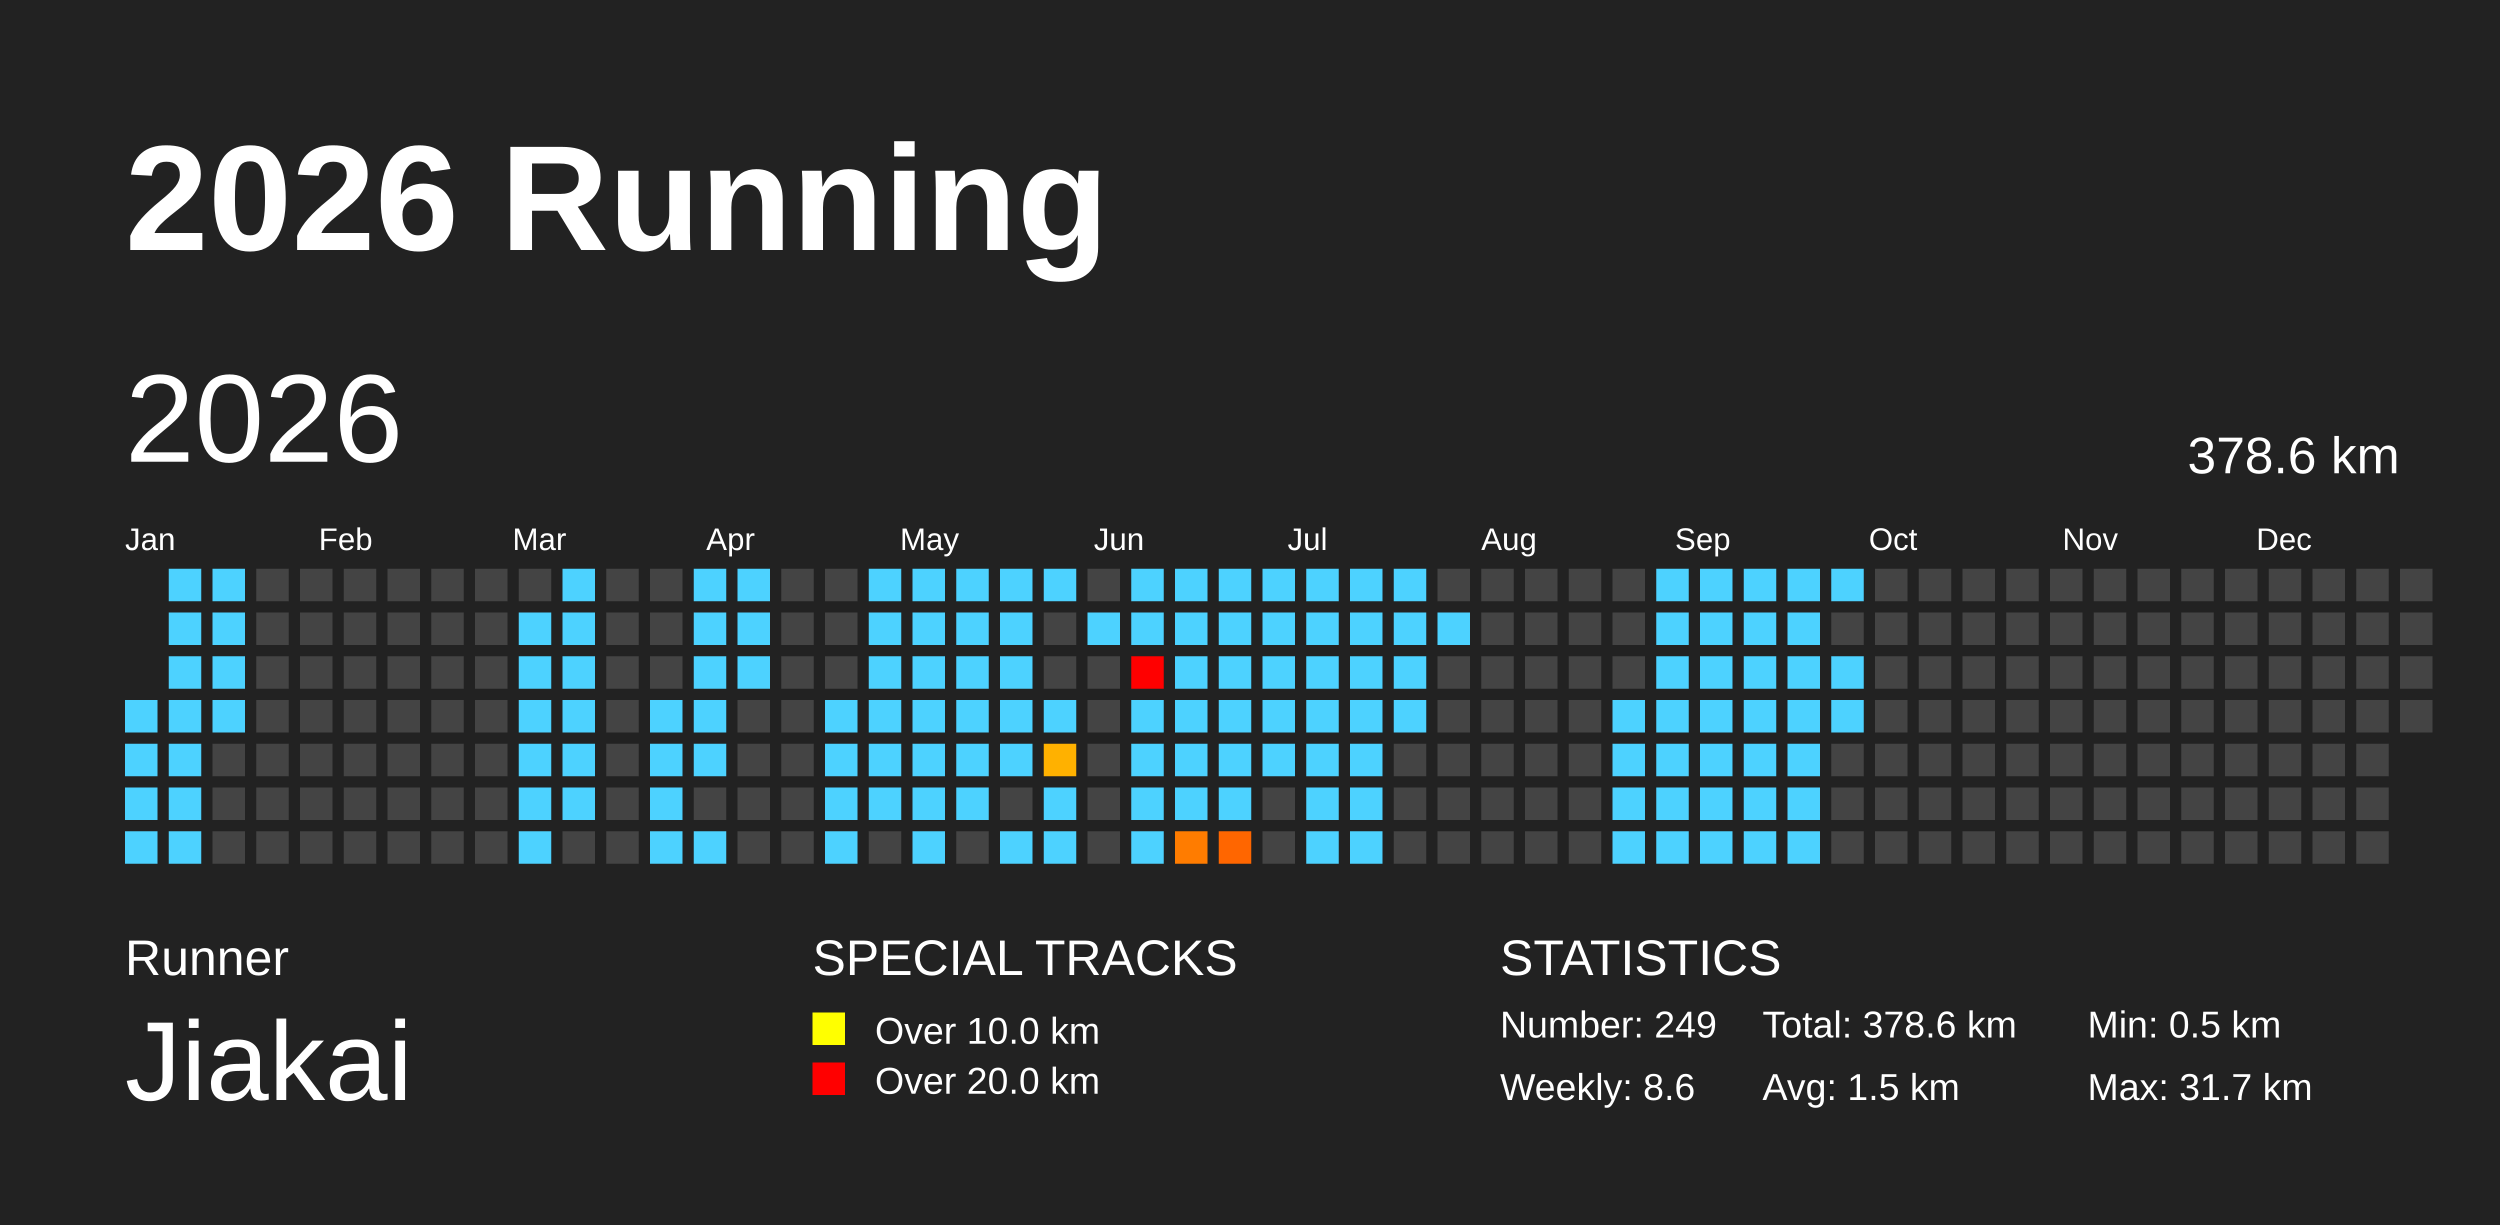
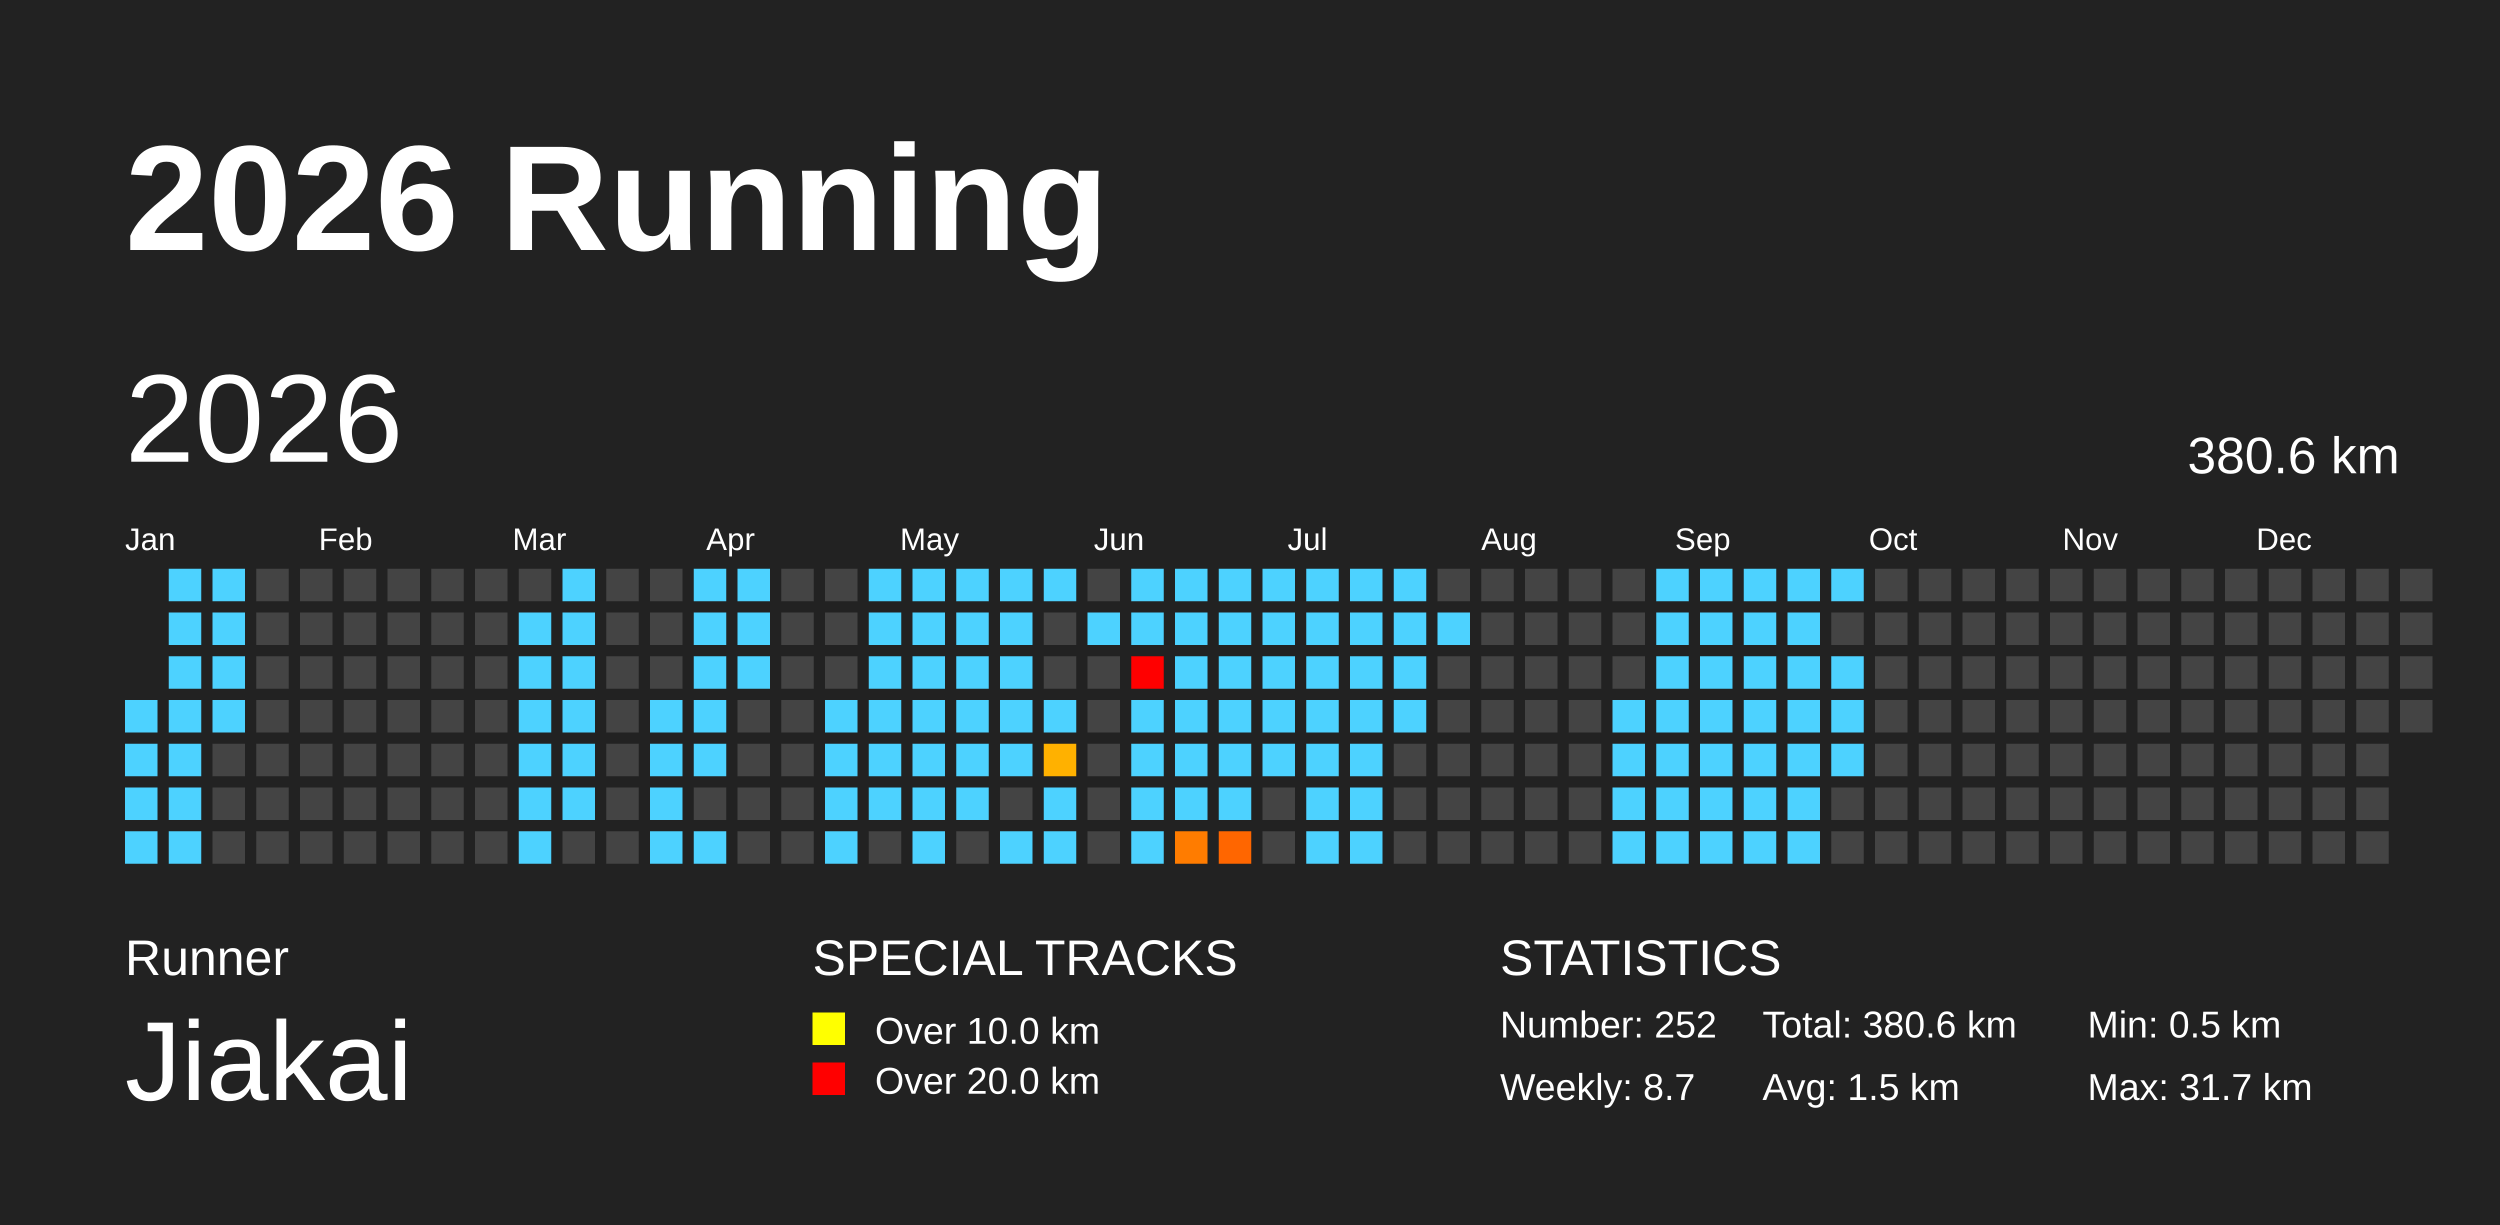
<svg xmlns="http://www.w3.org/2000/svg" baseProfile="full" height="98mm" version="1.1" viewBox="0,0,200,98" width="200mm">
  <defs>
    <pattern height="2" id="indoor-stripe" patternUnits="userSpaceOnUse" width="2">
      <line stroke="white" stroke-opacity="0.45" stroke-width="0.5" x1="0" x2="2" y1="2" y2="0" />
    </pattern>
  </defs>
  <rect fill="#222222" height="98" width="200" x="0" y="0" />
  <text fill="#FFFFFF" style="font-size:12px; font-family:Arial; font-weight:bold;" x="10" y="20">2026 Running</text>
  <text fill="#FFFFFF" style="font-size:4px; font-family:Arial" x="10" y="78">Runner</text>
  <text fill="#FFFFFF" style="font-size:9px; font-family:Arial" x="10" y="88">Jiakai</text>
  <text fill="#FFFFFF" style="font-size:4px; font-family:Arial" x="65" y="78">SPECIAL TRACKS</text>
  <rect fill="yellow" height="2.6" width="2.6" x="65" y="81" />
  <text fill="#FFFFFF" style="font-size:3px; font-family:Arial" x="70" y="83.5">Over 10.0 km</text>
  <rect fill="red" height="2.6" width="2.6" x="65" y="85" />
  <text fill="#FFFFFF" style="font-size:3px; font-family:Arial" x="70" y="87.5">Over 20.0 km</text>
  <text fill="#FFFFFF" style="font-size:4px; font-family:Arial" x="120" y="78">STATISTICS</text>
-   <text fill="#FFFFFF" style="font-size:3px; font-family:Arial" x="120" y="83">Number: 249</text>
-   <text fill="#FFFFFF" style="font-size:3px; font-family:Arial" x="120" y="88">Weekly: 8.6</text>
-   <text fill="#FFFFFF" style="font-size:3px; font-family:Arial" x="141" y="83">Total: 378.6 km</text>
+   <text fill="#FFFFFF" style="font-size:3px; font-family:Arial" x="120" y="83">Number: 252</text>
+   <text fill="#FFFFFF" style="font-size:3px; font-family:Arial" x="120" y="88">Weekly: 8.7</text>
+   <text fill="#FFFFFF" style="font-size:3px; font-family:Arial" x="141" y="83">Total: 380.6 km</text>
  <text fill="#FFFFFF" style="font-size:3px; font-family:Arial" x="141" y="88">Avg: 1.5 km</text>
  <text fill="#FFFFFF" style="font-size:3px; font-family:Arial" x="167" y="83">Min: 0.5 km</text>
  <text fill="#FFFFFF" style="font-size:3px; font-family:Arial" x="167" y="88">Max: 31.7 km</text>
  <text dominant-baseline="hanging" fill="#FFFFFF" style="font-size:10.0px; font-family:Arial;" x="10" y="30">2026</text>
-   <text dominant-baseline="hanging" fill="#FFFFFF" style="font-size:4.125px; font-family:Arial;" x="175" y="35">378.6 km</text>
+   <text dominant-baseline="hanging" fill="#FFFFFF" style="font-size:4.125px; font-family:Arial;" x="175" y="35">380.6 km</text>
  <text fill="#FFFFFF" style="font-size:2.5px; font-family:Arial" x="10.0" y="44">Jan</text>
  <text fill="#FFFFFF" style="font-size:2.5px; font-family:Arial" x="25.5" y="44">Feb</text>
  <text fill="#FFFFFF" style="font-size:2.5px; font-family:Arial" x="41.0" y="44">Mar</text>
  <text fill="#FFFFFF" style="font-size:2.5px; font-family:Arial" x="56.5" y="44">Apr</text>
  <text fill="#FFFFFF" style="font-size:2.5px; font-family:Arial" x="72.0" y="44">May</text>
  <text fill="#FFFFFF" style="font-size:2.5px; font-family:Arial" x="87.5" y="44">Jun</text>
  <text fill="#FFFFFF" style="font-size:2.5px; font-family:Arial" x="103.0" y="44">Jul</text>
  <text fill="#FFFFFF" style="font-size:2.5px; font-family:Arial" x="118.5" y="44">Aug</text>
  <text fill="#FFFFFF" style="font-size:2.5px; font-family:Arial" x="134.0" y="44">Sep</text>
  <text fill="#FFFFFF" style="font-size:2.5px; font-family:Arial" x="149.5" y="44">Oct</text>
  <text fill="#FFFFFF" style="font-size:2.5px; font-family:Arial" x="165.0" y="44">Nov</text>
  <text fill="#FFFFFF" style="font-size:2.5px; font-family:Arial" x="180.5" y="44">Dec</text>
  <rect fill="#4dd2ff" height="2.6" width="2.6" x="10.0" y="56.0" />
  <rect fill="#4dd2ff" height="2.6" width="2.6" x="10.0" y="59.5" />
  <rect fill="#4dd2ff" height="2.6" width="2.6" x="10.0" y="63.0" />
  <rect fill="#4dd2ff" height="2.6" width="2.6" x="10.0" y="66.5" />
  <rect fill="#4dd2ff" height="2.6" width="2.6" x="13.5" y="45.5" />
  <rect fill="#4dd2ff" height="2.6" width="2.6" x="13.5" y="49.0" />
  <rect fill="#4dd2ff" height="2.6" width="2.6" x="13.5" y="52.5" />
  <rect fill="#4dd2ff" height="2.6" width="2.6" x="13.5" y="56.0" />
  <rect fill="#4dd2ff" height="2.6" width="2.6" x="13.5" y="59.5" />
  <rect fill="#4dd2ff" height="2.6" width="2.6" x="13.5" y="63.0" />
  <rect fill="#4dd2ff" height="2.6" width="2.6" x="13.5" y="66.5" />
  <rect fill="#4dd2ff" height="2.6" width="2.6" x="17.0" y="45.5" />
  <rect fill="#4dd2ff" height="2.6" width="2.6" x="17.0" y="49.0" />
  <rect fill="#4dd2ff" height="2.6" width="2.6" x="17.0" y="52.5" />
  <rect fill="#4dd2ff" height="2.6" width="2.6" x="17.0" y="56.0" />
  <rect fill="#444444" height="2.6" width="2.6" x="17.0" y="59.5" />
  <rect fill="#444444" height="2.6" width="2.6" x="17.0" y="63.0" />
  <rect fill="#444444" height="2.6" width="2.6" x="17.0" y="66.5" />
  <rect fill="#444444" height="2.6" width="2.6" x="20.5" y="45.5" />
  <rect fill="#444444" height="2.6" width="2.6" x="20.5" y="49.0" />
  <rect fill="#444444" height="2.6" width="2.6" x="20.5" y="52.5" />
  <rect fill="#444444" height="2.6" width="2.6" x="20.5" y="56.0" />
  <rect fill="#444444" height="2.6" width="2.6" x="20.5" y="59.5" />
  <rect fill="#444444" height="2.6" width="2.6" x="20.5" y="63.0" />
  <rect fill="#444444" height="2.6" width="2.6" x="20.5" y="66.5" />
  <rect fill="#444444" height="2.6" width="2.6" x="24.0" y="45.5" />
  <rect fill="#444444" height="2.6" width="2.6" x="24.0" y="49.0" />
  <rect fill="#444444" height="2.6" width="2.6" x="24.0" y="52.5" />
  <rect fill="#444444" height="2.6" width="2.6" x="24.0" y="56.0" />
  <rect fill="#444444" height="2.6" width="2.6" x="24.0" y="59.5" />
  <rect fill="#444444" height="2.6" width="2.6" x="24.0" y="63.0" />
  <rect fill="#444444" height="2.6" width="2.6" x="24.0" y="66.5" />
  <rect fill="#444444" height="2.6" width="2.6" x="27.5" y="45.5" />
  <rect fill="#444444" height="2.6" width="2.6" x="27.5" y="49.0" />
  <rect fill="#444444" height="2.6" width="2.6" x="27.5" y="52.5" />
  <rect fill="#444444" height="2.6" width="2.6" x="27.5" y="56.0" />
  <rect fill="#444444" height="2.6" width="2.6" x="27.5" y="59.5" />
  <rect fill="#444444" height="2.6" width="2.6" x="27.5" y="63.0" />
  <rect fill="#444444" height="2.6" width="2.6" x="27.5" y="66.5" />
  <rect fill="#444444" height="2.6" width="2.6" x="31.0" y="45.5" />
  <rect fill="#444444" height="2.6" width="2.6" x="31.0" y="49.0" />
  <rect fill="#444444" height="2.6" width="2.6" x="31.0" y="52.5" />
  <rect fill="#444444" height="2.6" width="2.6" x="31.0" y="56.0" />
  <rect fill="#444444" height="2.6" width="2.6" x="31.0" y="59.5" />
  <rect fill="#444444" height="2.6" width="2.6" x="31.0" y="63.0" />
  <rect fill="#444444" height="2.6" width="2.6" x="31.0" y="66.5" />
  <rect fill="#444444" height="2.6" width="2.6" x="34.5" y="45.5" />
  <rect fill="#444444" height="2.6" width="2.6" x="34.5" y="49.0" />
  <rect fill="#444444" height="2.6" width="2.6" x="34.5" y="52.5" />
  <rect fill="#444444" height="2.6" width="2.6" x="34.5" y="56.0" />
  <rect fill="#444444" height="2.6" width="2.6" x="34.5" y="59.5" />
  <rect fill="#444444" height="2.6" width="2.6" x="34.5" y="63.0" />
  <rect fill="#444444" height="2.6" width="2.6" x="34.5" y="66.5" />
  <rect fill="#444444" height="2.6" width="2.6" x="38.0" y="45.5" />
  <rect fill="#444444" height="2.6" width="2.6" x="38.0" y="49.0" />
  <rect fill="#444444" height="2.6" width="2.6" x="38.0" y="52.5" />
  <rect fill="#444444" height="2.6" width="2.6" x="38.0" y="56.0" />
  <rect fill="#444444" height="2.6" width="2.6" x="38.0" y="59.5" />
  <rect fill="#444444" height="2.6" width="2.6" x="38.0" y="63.0" />
  <rect fill="#444444" height="2.6" width="2.6" x="38.0" y="66.5" />
  <rect fill="#444444" height="2.6" width="2.6" x="41.5" y="45.5" />
  <rect fill="#4dd2ff" height="2.6" width="2.6" x="41.5" y="49.0" />
  <rect fill="#4dd2ff" height="2.6" width="2.6" x="41.5" y="52.5" />
  <rect fill="#4dd2ff" height="2.6" width="2.6" x="41.5" y="56.0" />
  <rect fill="#4dd2ff" height="2.6" width="2.6" x="41.5" y="59.5" />
  <rect fill="#4dd2ff" height="2.6" width="2.6" x="41.5" y="63.0" />
  <rect fill="#4dd2ff" height="2.6" width="2.6" x="41.5" y="66.5" />
  <rect fill="#4dd2ff" height="2.6" width="2.6" x="45.0" y="45.5" />
  <rect fill="#4dd2ff" height="2.6" width="2.6" x="45.0" y="49.0" />
  <rect fill="#4dd2ff" height="2.6" width="2.6" x="45.0" y="52.5" />
  <rect fill="#4dd2ff" height="2.6" width="2.6" x="45.0" y="56.0" />
  <rect fill="#4dd2ff" height="2.6" width="2.6" x="45.0" y="59.5" />
  <rect fill="#4dd2ff" height="2.6" width="2.6" x="45.0" y="63.0" />
  <rect fill="#444444" height="2.6" width="2.6" x="45.0" y="66.5" />
  <rect fill="#444444" height="2.6" width="2.6" x="48.5" y="45.5" />
  <rect fill="#444444" height="2.6" width="2.6" x="48.5" y="49.0" />
  <rect fill="#444444" height="2.6" width="2.6" x="48.5" y="52.5" />
  <rect fill="#444444" height="2.6" width="2.6" x="48.5" y="56.0" />
  <rect fill="#444444" height="2.6" width="2.6" x="48.5" y="59.5" />
  <rect fill="#444444" height="2.6" width="2.6" x="48.5" y="63.0" />
  <rect fill="#444444" height="2.6" width="2.6" x="48.5" y="66.5" />
  <rect fill="#444444" height="2.6" width="2.6" x="52.0" y="45.5" />
  <rect fill="#444444" height="2.6" width="2.6" x="52.0" y="49.0" />
  <rect fill="#444444" height="2.6" width="2.6" x="52.0" y="52.5" />
  <rect fill="#4dd2ff" height="2.6" width="2.6" x="52.0" y="56.0" />
  <rect fill="#4dd2ff" height="2.6" width="2.6" x="52.0" y="59.5" />
  <rect fill="#4dd2ff" height="2.6" width="2.6" x="52.0" y="63.0" />
  <rect fill="#4dd2ff" height="2.6" width="2.6" x="52.0" y="66.5" />
  <rect fill="#4dd2ff" height="2.6" width="2.6" x="55.5" y="45.5" />
  <rect fill="#4dd2ff" height="2.6" width="2.6" x="55.5" y="49.0" />
  <rect fill="#4dd2ff" height="2.6" width="2.6" x="55.5" y="52.5" />
  <rect fill="#4dd2ff" height="2.6" width="2.6" x="55.5" y="56.0" />
  <rect fill="#4dd2ff" height="2.6" width="2.6" x="55.5" y="59.5" />
  <rect fill="#444444" height="2.6" width="2.6" x="55.5" y="63.0" />
  <rect fill="#4dd2ff" height="2.6" width="2.6" x="55.5" y="66.5" />
  <rect fill="#4dd2ff" height="2.6" width="2.6" x="59.0" y="45.5" />
  <rect fill="#4dd2ff" height="2.6" width="2.6" x="59.0" y="49.0" />
  <rect fill="#4dd2ff" height="2.6" width="2.6" x="59.0" y="52.5" />
  <rect fill="#444444" height="2.6" width="2.6" x="59.0" y="56.0" />
  <rect fill="#444444" height="2.6" width="2.6" x="59.0" y="59.5" />
  <rect fill="#444444" height="2.6" width="2.6" x="59.0" y="63.0" />
  <rect fill="#444444" height="2.6" width="2.6" x="59.0" y="66.5" />
  <rect fill="#444444" height="2.6" width="2.6" x="62.5" y="45.5" />
  <rect fill="#444444" height="2.6" width="2.6" x="62.5" y="49.0" />
  <rect fill="#444444" height="2.6" width="2.6" x="62.5" y="52.5" />
  <rect fill="#444444" height="2.6" width="2.6" x="62.5" y="56.0" />
  <rect fill="#444444" height="2.6" width="2.6" x="62.5" y="59.5" />
  <rect fill="#444444" height="2.6" width="2.6" x="62.5" y="63.0" />
  <rect fill="#444444" height="2.6" width="2.6" x="62.5" y="66.5" />
  <rect fill="#444444" height="2.6" width="2.6" x="66.0" y="45.5" />
  <rect fill="#444444" height="2.6" width="2.6" x="66.0" y="49.0" />
  <rect fill="#444444" height="2.6" width="2.6" x="66.0" y="52.5" />
  <rect fill="#4dd2ff" height="2.6" width="2.6" x="66.0" y="56.0" />
  <rect fill="#4dd2ff" height="2.6" width="2.6" x="66.0" y="59.5" />
  <rect fill="#4dd2ff" height="2.6" width="2.6" x="66.0" y="63.0" />
  <rect fill="#4dd2ff" height="2.6" width="2.6" x="66.0" y="66.5" />
  <rect fill="#4dd2ff" height="2.6" width="2.6" x="69.5" y="45.5" />
  <rect fill="#4dd2ff" height="2.6" width="2.6" x="69.5" y="49.0" />
  <rect fill="#4dd2ff" height="2.6" width="2.6" x="69.5" y="52.5" />
  <rect fill="#4dd2ff" height="2.6" width="2.6" x="69.5" y="56.0" />
  <rect fill="#4dd2ff" height="2.6" width="2.6" x="69.5" y="59.5" />
  <rect fill="#4dd2ff" height="2.6" width="2.6" x="69.5" y="63.0" />
  <rect fill="#444444" height="2.6" width="2.6" x="69.5" y="66.5" />
  <rect fill="#4dd2ff" height="2.6" width="2.6" x="73.0" y="45.5" />
  <rect fill="#4dd2ff" height="2.6" width="2.6" x="73.0" y="49.0" />
  <rect fill="#4dd2ff" height="2.6" width="2.6" x="73.0" y="52.5" />
  <rect fill="#4dd2ff" height="2.6" width="2.6" x="73.0" y="56.0" />
  <rect fill="#4dd2ff" height="2.6" width="2.6" x="73.0" y="59.5" />
  <rect fill="#4dd2ff" height="2.6" width="2.6" x="73.0" y="63.0" />
  <rect fill="#4dd2ff" height="2.6" width="2.6" x="73.0" y="66.5" />
  <rect fill="#4dd2ff" height="2.6" width="2.6" x="76.5" y="45.5" />
  <rect fill="#4dd2ff" height="2.6" width="2.6" x="76.5" y="49.0" />
  <rect fill="#4dd2ff" height="2.6" width="2.6" x="76.5" y="52.5" />
  <rect fill="#4dd2ff" height="2.6" width="2.6" x="76.5" y="56.0" />
  <rect fill="#4dd2ff" height="2.6" width="2.6" x="76.5" y="59.5" />
  <rect fill="#4dd2ff" height="2.6" width="2.6" x="76.5" y="63.0" />
  <rect fill="#444444" height="2.6" width="2.6" x="76.5" y="66.5" />
  <rect fill="#4dd2ff" height="2.6" width="2.6" x="80.0" y="45.5" />
  <rect fill="#4dd2ff" height="2.6" width="2.6" x="80.0" y="49.0" />
  <rect fill="#4dd2ff" height="2.6" width="2.6" x="80.0" y="52.5" />
  <rect fill="#4dd2ff" height="2.6" width="2.6" x="80.0" y="56.0" />
  <rect fill="#4dd2ff" height="2.6" width="2.6" x="80.0" y="59.5" />
  <rect fill="#444444" height="2.6" width="2.6" x="80.0" y="63.0" />
  <rect fill="#4dd2ff" height="2.6" width="2.6" x="80.0" y="66.5" />
  <rect fill="#4dd2ff" height="2.6" width="2.6" x="83.5" y="45.5" />
  <rect fill="#444444" height="2.6" width="2.6" x="83.5" y="49.0" />
  <rect fill="#444444" height="2.6" width="2.6" x="83.5" y="52.5" />
  <rect fill="#4dd2ff" height="2.6" width="2.6" x="83.5" y="56.0" />
  <rect fill="#ffb100" height="2.6" width="2.6" x="83.5" y="59.5" />
  <rect fill="#4dd2ff" height="2.6" width="2.6" x="83.5" y="63.0" />
  <rect fill="#4dd2ff" height="2.6" width="2.6" x="83.5" y="66.5" />
  <rect fill="#444444" height="2.6" width="2.6" x="87.0" y="45.5" />
  <rect fill="#4dd2ff" height="2.6" width="2.6" x="87.0" y="49.0" />
  <rect fill="#444444" height="2.6" width="2.6" x="87.0" y="52.5" />
  <rect fill="#444444" height="2.6" width="2.6" x="87.0" y="56.0" />
  <rect fill="#444444" height="2.6" width="2.6" x="87.0" y="59.5" />
  <rect fill="#444444" height="2.6" width="2.6" x="87.0" y="63.0" />
  <rect fill="#444444" height="2.6" width="2.6" x="87.0" y="66.5" />
  <rect fill="#4dd2ff" height="2.6" width="2.6" x="90.5" y="45.5" />
  <rect fill="#4dd2ff" height="2.6" width="2.6" x="90.5" y="49.0" />
  <rect fill="red" height="2.6" width="2.6" x="90.5" y="52.5" />
  <rect fill="#4dd2ff" height="2.6" width="2.6" x="90.5" y="56.0" />
  <rect fill="#4dd2ff" height="2.6" width="2.6" x="90.5" y="59.5" />
  <rect fill="#4dd2ff" height="2.6" width="2.6" x="90.5" y="63.0" />
  <rect fill="#4dd2ff" height="2.6" width="2.6" x="90.5" y="66.5" />
  <rect fill="#4dd2ff" height="2.6" width="2.6" x="94.0" y="45.5" />
  <rect fill="#4dd2ff" height="2.6" width="2.6" x="94.0" y="49.0" />
  <rect fill="#4dd2ff" height="2.6" width="2.6" x="94.0" y="52.5" />
  <rect fill="#4dd2ff" height="2.6" width="2.6" x="94.0" y="56.0" />
  <rect fill="#4dd2ff" height="2.6" width="2.6" x="94.0" y="59.5" />
  <rect fill="#4dd2ff" height="2.6" width="2.6" x="94.0" y="63.0" />
  <rect fill="#ff7c00" height="2.6" width="2.6" x="94.0" y="66.5" />
  <rect fill="#4dd2ff" height="2.6" width="2.6" x="97.5" y="45.5" />
  <rect fill="#4dd2ff" height="2.6" width="2.6" x="97.5" y="49.0" />
  <rect fill="#4dd2ff" height="2.6" width="2.6" x="97.5" y="52.5" />
  <rect fill="#4dd2ff" height="2.6" width="2.6" x="97.5" y="56.0" />
  <rect fill="#4dd2ff" height="2.6" width="2.6" x="97.5" y="59.5" />
  <rect fill="#4dd2ff" height="2.6" width="2.6" x="97.5" y="63.0" />
  <rect fill="#ff6600" height="2.6" width="2.6" x="97.5" y="66.5" />
  <rect fill="#4dd2ff" height="2.6" width="2.6" x="101.0" y="45.5" />
  <rect fill="#4dd2ff" height="2.6" width="2.6" x="101.0" y="49.0" />
  <rect fill="#4dd2ff" height="2.6" width="2.6" x="101.0" y="52.5" />
  <rect fill="#4dd2ff" height="2.6" width="2.6" x="101.0" y="56.0" />
  <rect fill="#4dd2ff" height="2.6" width="2.6" x="101.0" y="59.5" />
  <rect fill="#444444" height="2.6" width="2.6" x="101.0" y="63.0" />
  <rect fill="#444444" height="2.6" width="2.6" x="101.0" y="66.5" />
  <rect fill="#4dd2ff" height="2.6" width="2.6" x="104.5" y="45.5" />
  <rect fill="#4dd2ff" height="2.6" width="2.6" x="104.5" y="49.0" />
  <rect fill="#4dd2ff" height="2.6" width="2.6" x="104.5" y="52.5" />
  <rect fill="#4dd2ff" height="2.6" width="2.6" x="104.5" y="56.0" />
  <rect fill="#4dd2ff" height="2.6" width="2.6" x="104.5" y="59.5" />
  <rect fill="#4dd2ff" height="2.6" width="2.6" x="104.5" y="63.0" />
  <rect fill="#4dd2ff" height="2.6" width="2.6" x="104.5" y="66.5" />
  <rect fill="#4dd2ff" height="2.6" width="2.6" x="108.0" y="45.5" />
  <rect fill="#4dd2ff" height="2.6" width="2.6" x="108.0" y="49.0" />
  <rect fill="#4dd2ff" height="2.6" width="2.6" x="108.0" y="52.5" />
  <rect fill="#4dd2ff" height="2.6" width="2.6" x="108.0" y="56.0" />
  <rect fill="#4dd2ff" height="2.6" width="2.6" x="108.0" y="59.5" />
  <rect fill="#4dd2ff" height="2.6" width="2.6" x="108.0" y="63.0" />
  <rect fill="#4dd2ff" height="2.6" width="2.6" x="108.0" y="66.5" />
  <rect fill="#4dd2ff" height="2.6" width="2.6" x="111.5" y="45.5" />
  <rect fill="#4dd2ff" height="2.6" width="2.6" x="111.5" y="49.0" />
  <rect fill="#4dd2ff" height="2.6" width="2.6" x="111.5" y="52.5" />
  <rect fill="#4dd2ff" height="2.6" width="2.6" x="111.5" y="56.0" />
  <rect fill="#444444" height="2.6" width="2.6" x="111.5" y="59.5" />
  <rect fill="#444444" height="2.6" width="2.6" x="111.5" y="63.0" />
  <rect fill="#444444" height="2.6" width="2.6" x="111.5" y="66.5" />
  <rect fill="#444444" height="2.6" width="2.6" x="115.0" y="45.5" />
  <rect fill="#4dd2ff" height="2.6" width="2.6" x="115.0" y="49.0" />
  <rect fill="#444444" height="2.6" width="2.6" x="115.0" y="52.5" />
  <rect fill="#444444" height="2.6" width="2.6" x="115.0" y="56.0" />
  <rect fill="#444444" height="2.6" width="2.6" x="115.0" y="59.5" />
  <rect fill="#444444" height="2.6" width="2.6" x="115.0" y="63.0" />
  <rect fill="#444444" height="2.6" width="2.6" x="115.0" y="66.5" />
  <rect fill="#444444" height="2.6" width="2.6" x="118.5" y="45.5" />
  <rect fill="#444444" height="2.6" width="2.6" x="118.5" y="49.0" />
  <rect fill="#444444" height="2.6" width="2.6" x="118.5" y="52.5" />
  <rect fill="#444444" height="2.6" width="2.6" x="118.5" y="56.0" />
  <rect fill="#444444" height="2.6" width="2.6" x="118.5" y="59.5" />
  <rect fill="#444444" height="2.6" width="2.6" x="118.5" y="63.0" />
  <rect fill="#444444" height="2.6" width="2.6" x="118.5" y="66.5" />
  <rect fill="#444444" height="2.6" width="2.6" x="122.0" y="45.5" />
  <rect fill="#444444" height="2.6" width="2.6" x="122.0" y="49.0" />
  <rect fill="#444444" height="2.6" width="2.6" x="122.0" y="52.5" />
  <rect fill="#444444" height="2.6" width="2.6" x="122.0" y="56.0" />
  <rect fill="#444444" height="2.6" width="2.6" x="122.0" y="59.5" />
  <rect fill="#444444" height="2.6" width="2.6" x="122.0" y="63.0" />
  <rect fill="#444444" height="2.6" width="2.6" x="122.0" y="66.5" />
  <rect fill="#444444" height="2.6" width="2.6" x="125.5" y="45.5" />
  <rect fill="#444444" height="2.6" width="2.6" x="125.5" y="49.0" />
  <rect fill="#444444" height="2.6" width="2.6" x="125.5" y="52.5" />
  <rect fill="#444444" height="2.6" width="2.6" x="125.5" y="56.0" />
  <rect fill="#444444" height="2.6" width="2.6" x="125.5" y="59.5" />
  <rect fill="#444444" height="2.6" width="2.6" x="125.5" y="63.0" />
  <rect fill="#444444" height="2.6" width="2.6" x="125.5" y="66.5" />
  <rect fill="#444444" height="2.6" width="2.6" x="129.0" y="45.5" />
  <rect fill="#444444" height="2.6" width="2.6" x="129.0" y="49.0" />
  <rect fill="#444444" height="2.6" width="2.6" x="129.0" y="52.5" />
  <rect fill="#4dd2ff" height="2.6" width="2.6" x="129.0" y="56.0" />
  <rect fill="#4dd2ff" height="2.6" width="2.6" x="129.0" y="59.5" />
  <rect fill="#4dd2ff" height="2.6" width="2.6" x="129.0" y="63.0" />
  <rect fill="#4dd2ff" height="2.6" width="2.6" x="129.0" y="66.5" />
  <rect fill="#4dd2ff" height="2.6" width="2.6" x="132.5" y="45.5" />
  <rect fill="#4dd2ff" height="2.6" width="2.6" x="132.5" y="49.0" />
  <rect fill="#4dd2ff" height="2.6" width="2.6" x="132.5" y="52.5" />
  <rect fill="#4dd2ff" height="2.6" width="2.6" x="132.5" y="56.0" />
  <rect fill="#4dd2ff" height="2.6" width="2.6" x="132.5" y="59.5" />
  <rect fill="#4dd2ff" height="2.6" width="2.6" x="132.5" y="63.0" />
  <rect fill="#4dd2ff" height="2.6" width="2.6" x="132.5" y="66.5" />
  <rect fill="#4dd2ff" height="2.6" width="2.6" x="136.0" y="45.5" />
  <rect fill="#4dd2ff" height="2.6" width="2.6" x="136.0" y="49.0" />
  <rect fill="#4dd2ff" height="2.6" width="2.6" x="136.0" y="52.5" />
  <rect fill="#4dd2ff" height="2.6" width="2.6" x="136.0" y="56.0" />
  <rect fill="#4dd2ff" height="2.6" width="2.6" x="136.0" y="59.5" />
  <rect fill="#4dd2ff" height="2.6" width="2.6" x="136.0" y="63.0" />
  <rect fill="#4dd2ff" height="2.6" width="2.6" x="136.0" y="66.5" />
  <rect fill="#4dd2ff" height="2.6" width="2.6" x="139.5" y="45.5" />
  <rect fill="#4dd2ff" height="2.6" width="2.6" x="139.5" y="49.0" />
  <rect fill="#4dd2ff" height="2.6" width="2.6" x="139.5" y="52.5" />
  <rect fill="#4dd2ff" height="2.6" width="2.6" x="139.5" y="56.0" />
  <rect fill="#4dd2ff" height="2.6" width="2.6" x="139.5" y="59.5" />
  <rect fill="#4dd2ff" height="2.6" width="2.6" x="139.5" y="63.0" />
  <rect fill="#4dd2ff" height="2.6" width="2.6" x="139.5" y="66.5" />
  <rect fill="#4dd2ff" height="2.6" width="2.6" x="143.0" y="45.5" />
  <rect fill="#4dd2ff" height="2.6" width="2.6" x="143.0" y="49.0" />
  <rect fill="#4dd2ff" height="2.6" width="2.6" x="143.0" y="52.5" />
  <rect fill="#4dd2ff" height="2.6" width="2.6" x="143.0" y="56.0" />
  <rect fill="#4dd2ff" height="2.6" width="2.6" x="143.0" y="59.5" />
  <rect fill="#4dd2ff" height="2.6" width="2.6" x="143.0" y="63.0" />
  <rect fill="#4dd2ff" height="2.6" width="2.6" x="143.0" y="66.5" />
  <rect fill="#4dd2ff" height="2.6" width="2.6" x="146.5" y="45.5" />
  <rect fill="#444444" height="2.6" width="2.6" x="146.5" y="49.0" />
  <rect fill="#4dd2ff" height="2.6" width="2.6" x="146.5" y="52.5" />
  <rect fill="#4dd2ff" height="2.6" width="2.6" x="146.5" y="56.0" />
-   <rect fill="#444444" height="2.6" width="2.6" x="146.5" y="59.5" />
+   <rect fill="#4dd2ff" height="2.6" width="2.6" x="146.5" y="59.5" />
  <rect fill="#444444" height="2.6" width="2.6" x="146.5" y="63.0" />
  <rect fill="#444444" height="2.6" width="2.6" x="146.5" y="66.5" />
  <rect fill="#444444" height="2.6" width="2.6" x="150.0" y="45.5" />
  <rect fill="#444444" height="2.6" width="2.6" x="150.0" y="49.0" />
  <rect fill="#444444" height="2.6" width="2.6" x="150.0" y="52.5" />
  <rect fill="#444444" height="2.6" width="2.6" x="150.0" y="56.0" />
  <rect fill="#444444" height="2.6" width="2.6" x="150.0" y="59.5" />
  <rect fill="#444444" height="2.6" width="2.6" x="150.0" y="63.0" />
  <rect fill="#444444" height="2.6" width="2.6" x="150.0" y="66.5" />
  <rect fill="#444444" height="2.6" width="2.6" x="153.5" y="45.5" />
  <rect fill="#444444" height="2.6" width="2.6" x="153.5" y="49.0" />
  <rect fill="#444444" height="2.6" width="2.6" x="153.5" y="52.5" />
  <rect fill="#444444" height="2.6" width="2.6" x="153.5" y="56.0" />
  <rect fill="#444444" height="2.6" width="2.6" x="153.5" y="59.5" />
  <rect fill="#444444" height="2.6" width="2.6" x="153.5" y="63.0" />
  <rect fill="#444444" height="2.6" width="2.6" x="153.5" y="66.5" />
  <rect fill="#444444" height="2.6" width="2.6" x="157.0" y="45.5" />
  <rect fill="#444444" height="2.6" width="2.6" x="157.0" y="49.0" />
  <rect fill="#444444" height="2.6" width="2.6" x="157.0" y="52.5" />
  <rect fill="#444444" height="2.6" width="2.6" x="157.0" y="56.0" />
  <rect fill="#444444" height="2.6" width="2.6" x="157.0" y="59.5" />
  <rect fill="#444444" height="2.6" width="2.6" x="157.0" y="63.0" />
  <rect fill="#444444" height="2.6" width="2.6" x="157.0" y="66.5" />
  <rect fill="#444444" height="2.6" width="2.6" x="160.5" y="45.5" />
  <rect fill="#444444" height="2.6" width="2.6" x="160.5" y="49.0" />
  <rect fill="#444444" height="2.6" width="2.6" x="160.5" y="52.5" />
  <rect fill="#444444" height="2.6" width="2.6" x="160.5" y="56.0" />
  <rect fill="#444444" height="2.6" width="2.6" x="160.5" y="59.5" />
  <rect fill="#444444" height="2.6" width="2.6" x="160.5" y="63.0" />
  <rect fill="#444444" height="2.6" width="2.6" x="160.5" y="66.5" />
  <rect fill="#444444" height="2.6" width="2.6" x="164.0" y="45.5" />
  <rect fill="#444444" height="2.6" width="2.6" x="164.0" y="49.0" />
  <rect fill="#444444" height="2.6" width="2.6" x="164.0" y="52.5" />
  <rect fill="#444444" height="2.6" width="2.6" x="164.0" y="56.0" />
  <rect fill="#444444" height="2.6" width="2.6" x="164.0" y="59.5" />
  <rect fill="#444444" height="2.6" width="2.6" x="164.0" y="63.0" />
  <rect fill="#444444" height="2.6" width="2.6" x="164.0" y="66.5" />
  <rect fill="#444444" height="2.6" width="2.6" x="167.5" y="45.5" />
  <rect fill="#444444" height="2.6" width="2.6" x="167.5" y="49.0" />
  <rect fill="#444444" height="2.6" width="2.6" x="167.5" y="52.5" />
  <rect fill="#444444" height="2.6" width="2.6" x="167.5" y="56.0" />
  <rect fill="#444444" height="2.6" width="2.6" x="167.5" y="59.5" />
  <rect fill="#444444" height="2.6" width="2.6" x="167.5" y="63.0" />
  <rect fill="#444444" height="2.6" width="2.6" x="167.5" y="66.5" />
  <rect fill="#444444" height="2.6" width="2.6" x="171.0" y="45.5" />
  <rect fill="#444444" height="2.6" width="2.6" x="171.0" y="49.0" />
  <rect fill="#444444" height="2.6" width="2.6" x="171.0" y="52.5" />
  <rect fill="#444444" height="2.6" width="2.6" x="171.0" y="56.0" />
  <rect fill="#444444" height="2.6" width="2.6" x="171.0" y="59.5" />
  <rect fill="#444444" height="2.6" width="2.6" x="171.0" y="63.0" />
  <rect fill="#444444" height="2.6" width="2.6" x="171.0" y="66.5" />
  <rect fill="#444444" height="2.6" width="2.6" x="174.5" y="45.5" />
  <rect fill="#444444" height="2.6" width="2.6" x="174.5" y="49.0" />
  <rect fill="#444444" height="2.6" width="2.6" x="174.5" y="52.5" />
  <rect fill="#444444" height="2.6" width="2.6" x="174.5" y="56.0" />
  <rect fill="#444444" height="2.6" width="2.6" x="174.5" y="59.5" />
  <rect fill="#444444" height="2.6" width="2.6" x="174.5" y="63.0" />
  <rect fill="#444444" height="2.6" width="2.6" x="174.5" y="66.5" />
  <rect fill="#444444" height="2.6" width="2.6" x="178.0" y="45.5" />
  <rect fill="#444444" height="2.6" width="2.6" x="178.0" y="49.0" />
  <rect fill="#444444" height="2.6" width="2.6" x="178.0" y="52.5" />
  <rect fill="#444444" height="2.6" width="2.6" x="178.0" y="56.0" />
  <rect fill="#444444" height="2.6" width="2.6" x="178.0" y="59.5" />
  <rect fill="#444444" height="2.6" width="2.6" x="178.0" y="63.0" />
  <rect fill="#444444" height="2.6" width="2.6" x="178.0" y="66.5" />
  <rect fill="#444444" height="2.6" width="2.6" x="181.5" y="45.5" />
  <rect fill="#444444" height="2.6" width="2.6" x="181.5" y="49.0" />
  <rect fill="#444444" height="2.6" width="2.6" x="181.5" y="52.5" />
  <rect fill="#444444" height="2.6" width="2.6" x="181.5" y="56.0" />
  <rect fill="#444444" height="2.6" width="2.6" x="181.5" y="59.5" />
  <rect fill="#444444" height="2.6" width="2.6" x="181.5" y="63.0" />
  <rect fill="#444444" height="2.6" width="2.6" x="181.5" y="66.5" />
  <rect fill="#444444" height="2.6" width="2.6" x="185.0" y="45.5" />
  <rect fill="#444444" height="2.6" width="2.6" x="185.0" y="49.0" />
  <rect fill="#444444" height="2.6" width="2.6" x="185.0" y="52.5" />
  <rect fill="#444444" height="2.6" width="2.6" x="185.0" y="56.0" />
  <rect fill="#444444" height="2.6" width="2.6" x="185.0" y="59.5" />
  <rect fill="#444444" height="2.6" width="2.6" x="185.0" y="63.0" />
  <rect fill="#444444" height="2.6" width="2.6" x="185.0" y="66.5" />
  <rect fill="#444444" height="2.6" width="2.6" x="188.5" y="45.5" />
  <rect fill="#444444" height="2.6" width="2.6" x="188.5" y="49.0" />
  <rect fill="#444444" height="2.6" width="2.6" x="188.5" y="52.5" />
  <rect fill="#444444" height="2.6" width="2.6" x="188.5" y="56.0" />
  <rect fill="#444444" height="2.6" width="2.6" x="188.5" y="59.5" />
  <rect fill="#444444" height="2.6" width="2.6" x="188.5" y="63.0" />
  <rect fill="#444444" height="2.6" width="2.6" x="188.5" y="66.5" />
  <rect fill="#444444" height="2.6" width="2.6" x="192.0" y="45.5" />
  <rect fill="#444444" height="2.6" width="2.6" x="192.0" y="49.0" />
  <rect fill="#444444" height="2.6" width="2.6" x="192.0" y="52.5" />
  <rect fill="#444444" height="2.6" width="2.6" x="192.0" y="56.0" />
</svg>
